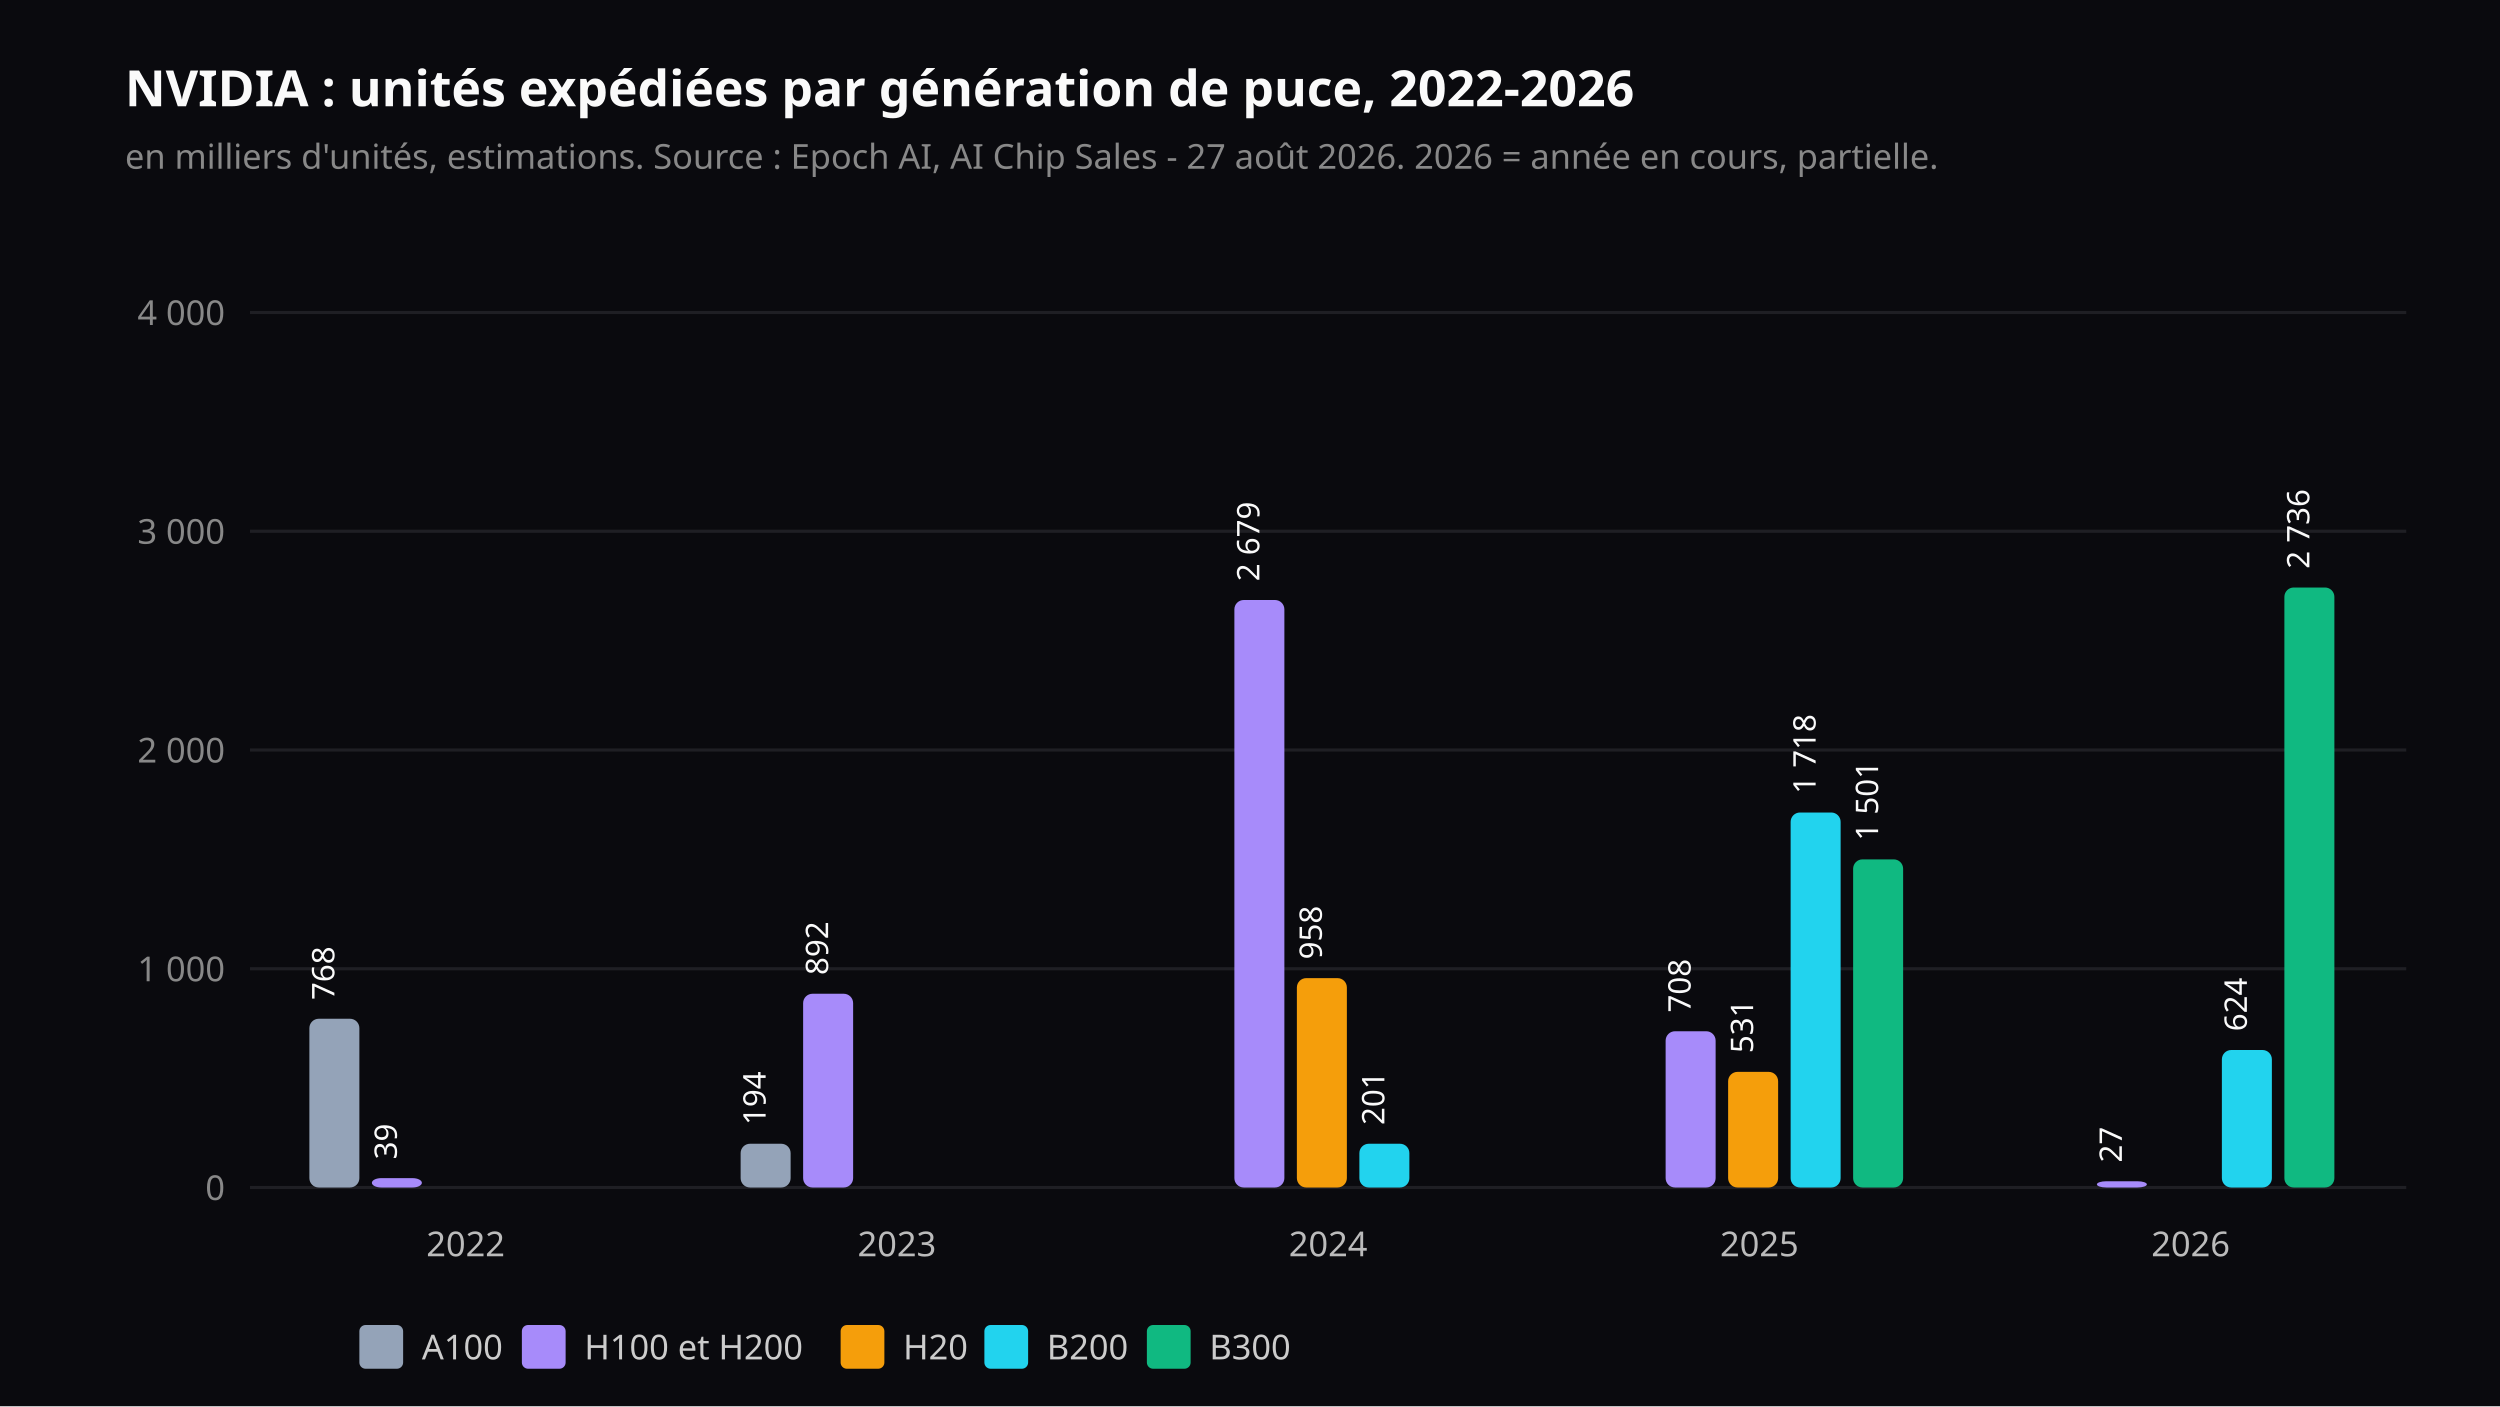
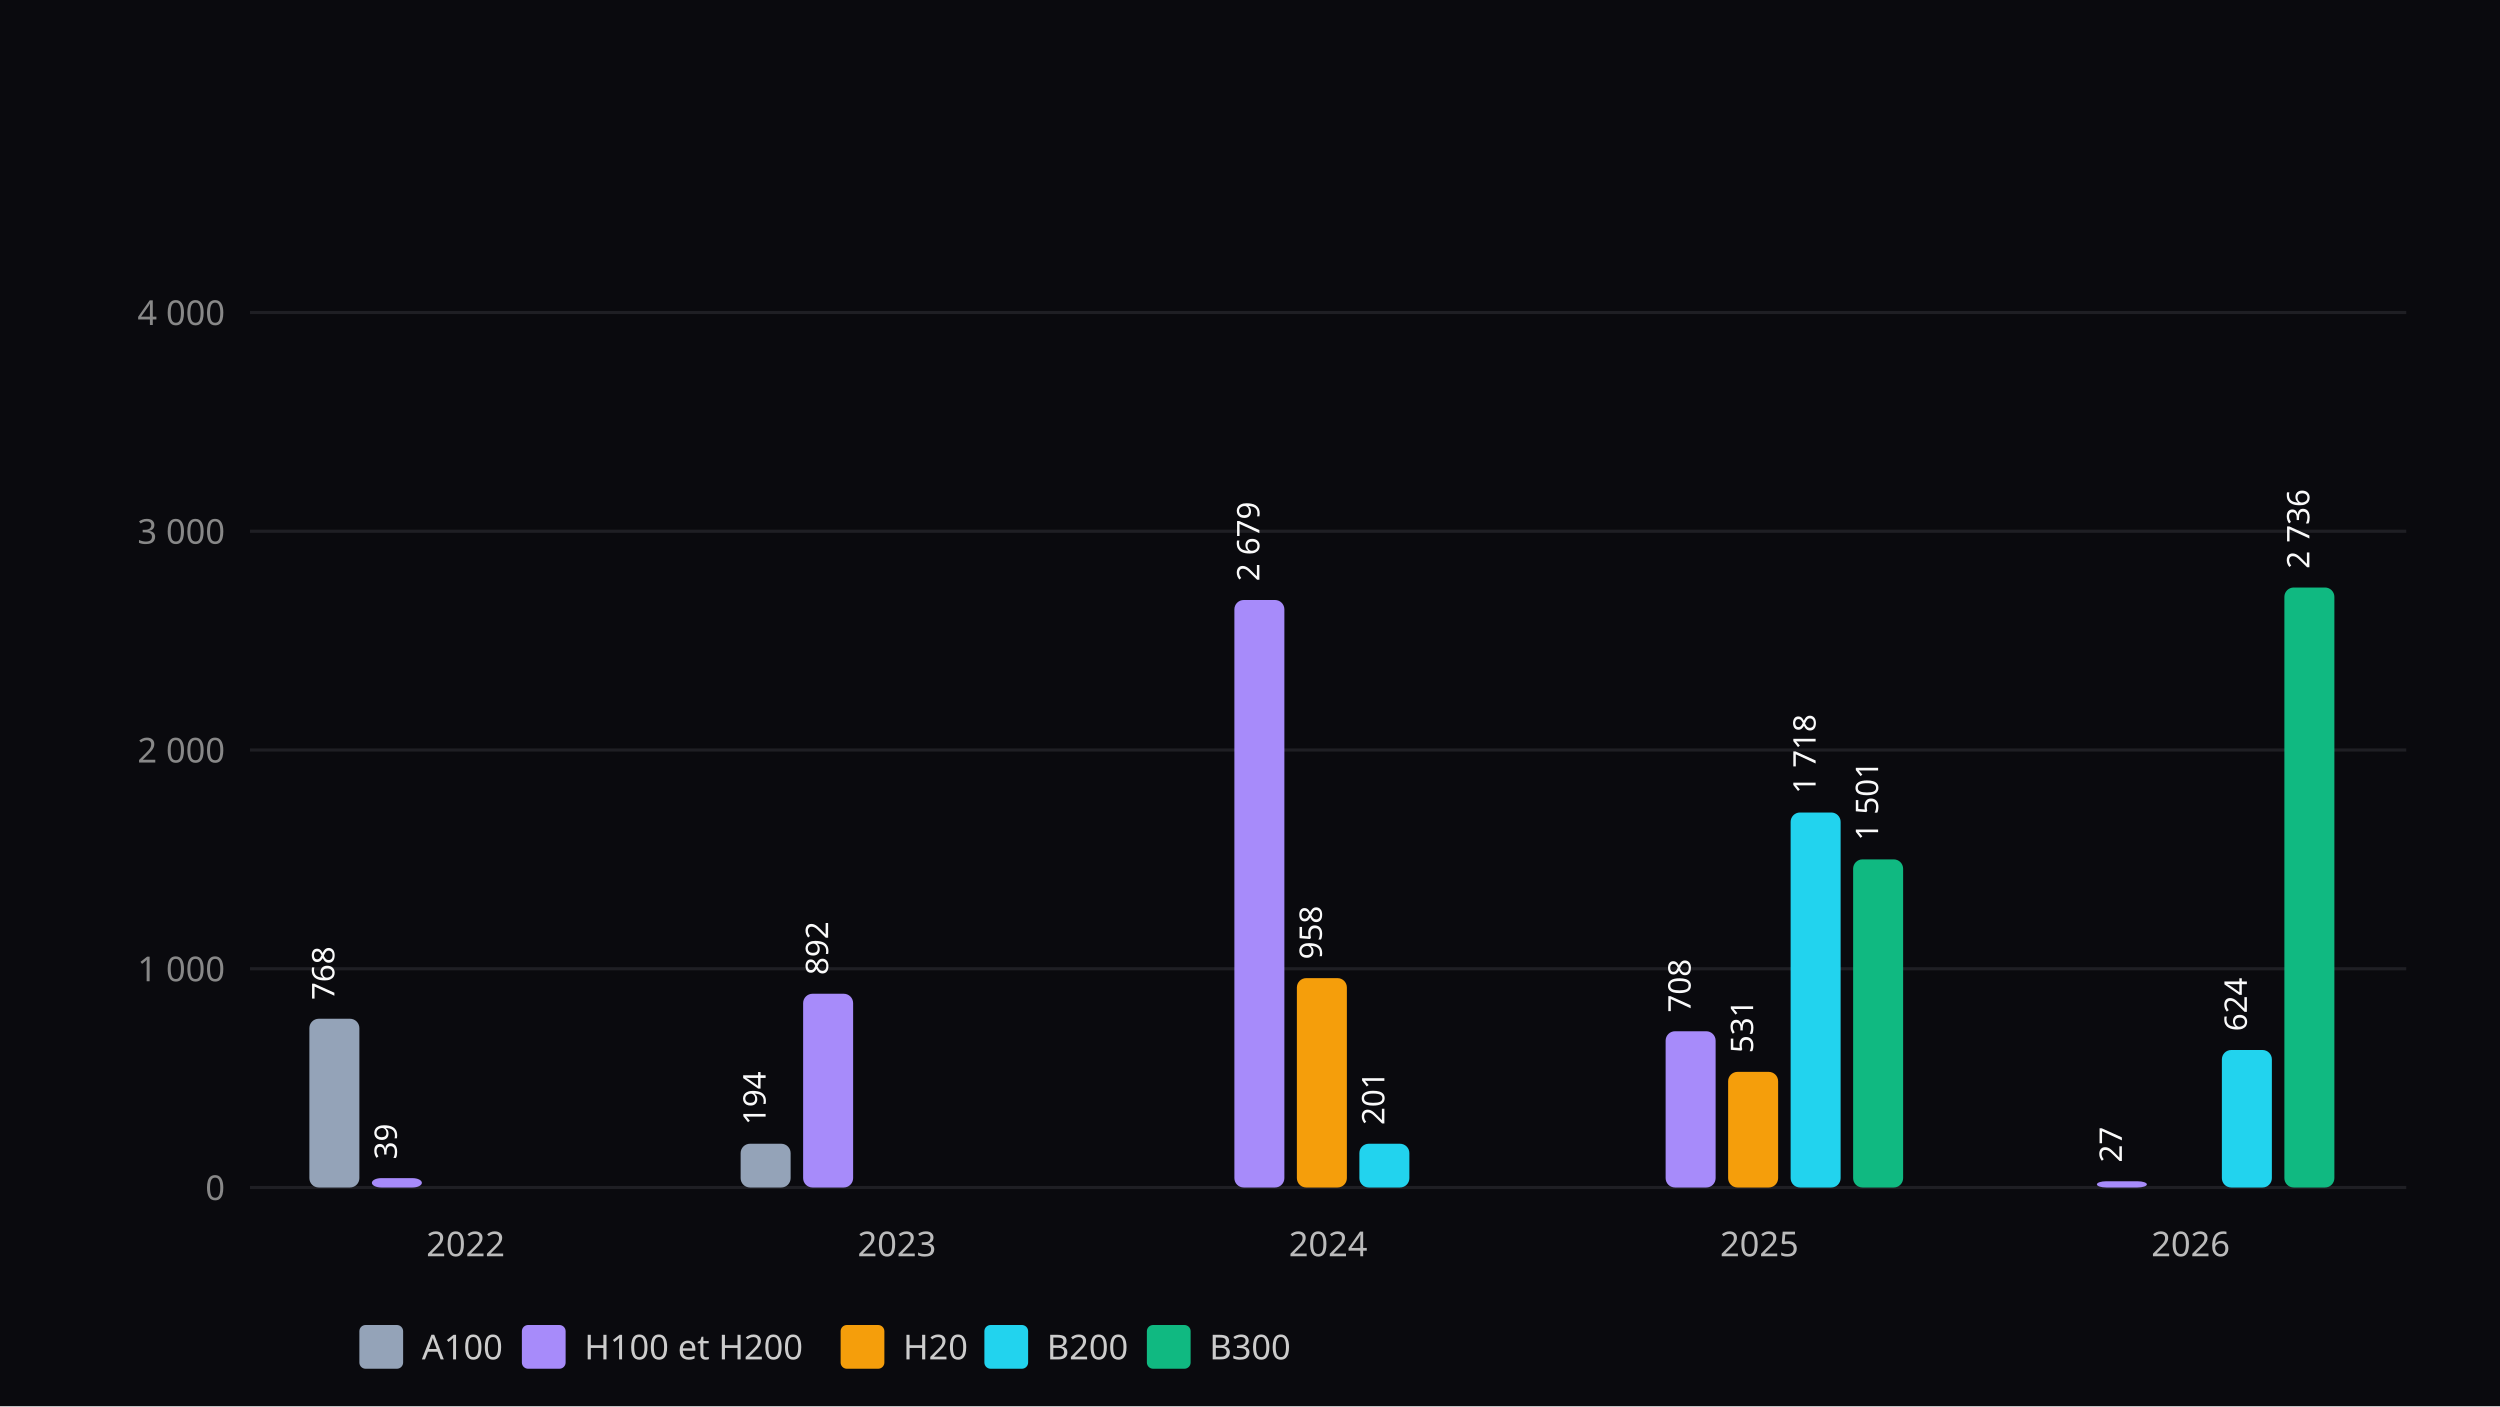
<svg xmlns="http://www.w3.org/2000/svg" viewBox="0 0 800 450" font-family="ui-sans-serif, system-ui">
  <rect width="800" height="450" fill="#0a0a0e" />
-   <text x="40" y="34" fill="#fafafa" font-size="16" font-weight="700">NVIDIA : unités expédiées par génération de puce, 2022-2026</text>
-   <text x="40" y="54" fill="#888" font-size="11">en milliers d'unités, estimations. Source : Epoch AI, AI Chip Sales - 27 août 2026. 2026 = année en cours, partielle.</text>
  <line x1="80" y1="380" x2="770" y2="380" stroke="#1f1f24" stroke-width="1" />
  <text x="72" y="384" text-anchor="end" fill="#888" font-size="11" font-family="ui-monospace">0</text>
  <line x1="80" y1="310" x2="770" y2="310" stroke="#1f1f24" stroke-width="1" />
  <text x="72" y="314" text-anchor="end" fill="#888" font-size="11" font-family="ui-monospace">1 000</text>
  <line x1="80" y1="240" x2="770" y2="240" stroke="#1f1f24" stroke-width="1" />
  <text x="72" y="244" text-anchor="end" fill="#888" font-size="11" font-family="ui-monospace">2 000</text>
  <line x1="80" y1="170" x2="770" y2="170" stroke="#1f1f24" stroke-width="1" />
  <text x="72" y="174" text-anchor="end" fill="#888" font-size="11" font-family="ui-monospace">3 000</text>
  <line x1="80" y1="100" x2="770" y2="100" stroke="#1f1f24" stroke-width="1" />
  <text x="72" y="104" text-anchor="end" fill="#888" font-size="11" font-family="ui-monospace">4 000</text>
  <rect x="99" y="326" width="16" height="54" fill="#94a3b8" rx="3" />
  <text x="107" y="320" text-anchor="start" fill="#fafafa" font-size="10" font-family="ui-monospace" transform="rotate(-90 107 320)">768</text>
  <rect x="119" y="377" width="16" height="3" fill="#a78bfa" rx="3" />
  <text x="127" y="371" text-anchor="start" fill="#fafafa" font-size="10" font-family="ui-monospace" transform="rotate(-90 127 371)">39</text>
  <text x="149" y="402" text-anchor="middle" fill="#bbb" font-size="11">2022</text>
  <rect x="237" y="366" width="16" height="14" fill="#94a3b8" rx="3" />
  <text x="245" y="360" text-anchor="start" fill="#fafafa" font-size="10" font-family="ui-monospace" transform="rotate(-90 245 360)">194</text>
  <rect x="257" y="318" width="16" height="62" fill="#a78bfa" rx="3" />
  <text x="265" y="312" text-anchor="start" fill="#fafafa" font-size="10" font-family="ui-monospace" transform="rotate(-90 265 312)">892</text>
  <text x="287" y="402" text-anchor="middle" fill="#bbb" font-size="11">2023</text>
  <rect x="395" y="192" width="16" height="188" fill="#a78bfa" rx="3" />
  <text x="403" y="186" text-anchor="start" fill="#fafafa" font-size="10" font-family="ui-monospace" transform="rotate(-90 403 186)">2 679</text>
  <rect x="415" y="313" width="16" height="67" fill="#f59e0b" rx="3" />
  <text x="423" y="307" text-anchor="start" fill="#fafafa" font-size="10" font-family="ui-monospace" transform="rotate(-90 423 307)">958</text>
  <rect x="435" y="366" width="16" height="14" fill="#22d3ee" rx="3" />
  <text x="443" y="360" text-anchor="start" fill="#fafafa" font-size="10" font-family="ui-monospace" transform="rotate(-90 443 360)">201</text>
  <text x="425" y="402" text-anchor="middle" fill="#bbb" font-size="11">2024</text>
  <rect x="533" y="330" width="16" height="50" fill="#a78bfa" rx="3" />
  <text x="541" y="324" text-anchor="start" fill="#fafafa" font-size="10" font-family="ui-monospace" transform="rotate(-90 541 324)">708</text>
  <rect x="553" y="343" width="16" height="37" fill="#f59e0b" rx="3" />
  <text x="561" y="337" text-anchor="start" fill="#fafafa" font-size="10" font-family="ui-monospace" transform="rotate(-90 561 337)">531</text>
  <rect x="573" y="260" width="16" height="120" fill="#22d3ee" rx="3" />
  <text x="581" y="254" text-anchor="start" fill="#fafafa" font-size="10" font-family="ui-monospace" transform="rotate(-90 581 254)">1 718</text>
  <rect x="593" y="275" width="16" height="105" fill="#10b981" rx="3" />
  <text x="601" y="269" text-anchor="start" fill="#fafafa" font-size="10" font-family="ui-monospace" transform="rotate(-90 601 269)">1 501</text>
  <text x="563" y="402" text-anchor="middle" fill="#bbb" font-size="11">2025</text>
  <rect x="671" y="378" width="16" height="2" fill="#a78bfa" rx="3" />
  <text x="679" y="372" text-anchor="start" fill="#fafafa" font-size="10" font-family="ui-monospace" transform="rotate(-90 679 372)">27</text>
  <rect x="711" y="336" width="16" height="44" fill="#22d3ee" rx="3" />
  <text x="719" y="330" text-anchor="start" fill="#fafafa" font-size="10" font-family="ui-monospace" transform="rotate(-90 719 330)">624</text>
  <rect x="731" y="188" width="16" height="192" fill="#10b981" rx="3" />
  <text x="739" y="182" text-anchor="start" fill="#fafafa" font-size="10" font-family="ui-monospace" transform="rotate(-90 739 182)">2 736</text>
  <text x="701" y="402" text-anchor="middle" fill="#bbb" font-size="11">2026</text>
  <g transform="translate(0,424)">
    <rect x="115" y="0" width="14" height="14" fill="#94a3b8" rx="2" />
    <text x="135" y="11" fill="#ccc" font-size="11">A100</text>
    <rect x="167" y="0" width="14" height="14" fill="#a78bfa" rx="2" />
    <text x="187" y="11" fill="#ccc" font-size="11">H100 et H200</text>
    <rect x="269" y="0" width="14" height="14" fill="#f59e0b" rx="2" />
    <text x="289" y="11" fill="#ccc" font-size="11">H20</text>
    <rect x="315" y="0" width="14" height="14" fill="#22d3ee" rx="2" />
    <text x="335" y="11" fill="#ccc" font-size="11">B200</text>
    <rect x="367" y="0" width="14" height="14" fill="#10b981" rx="2" />
    <text x="387" y="11" fill="#ccc" font-size="11">B300</text>
  </g>
</svg>
